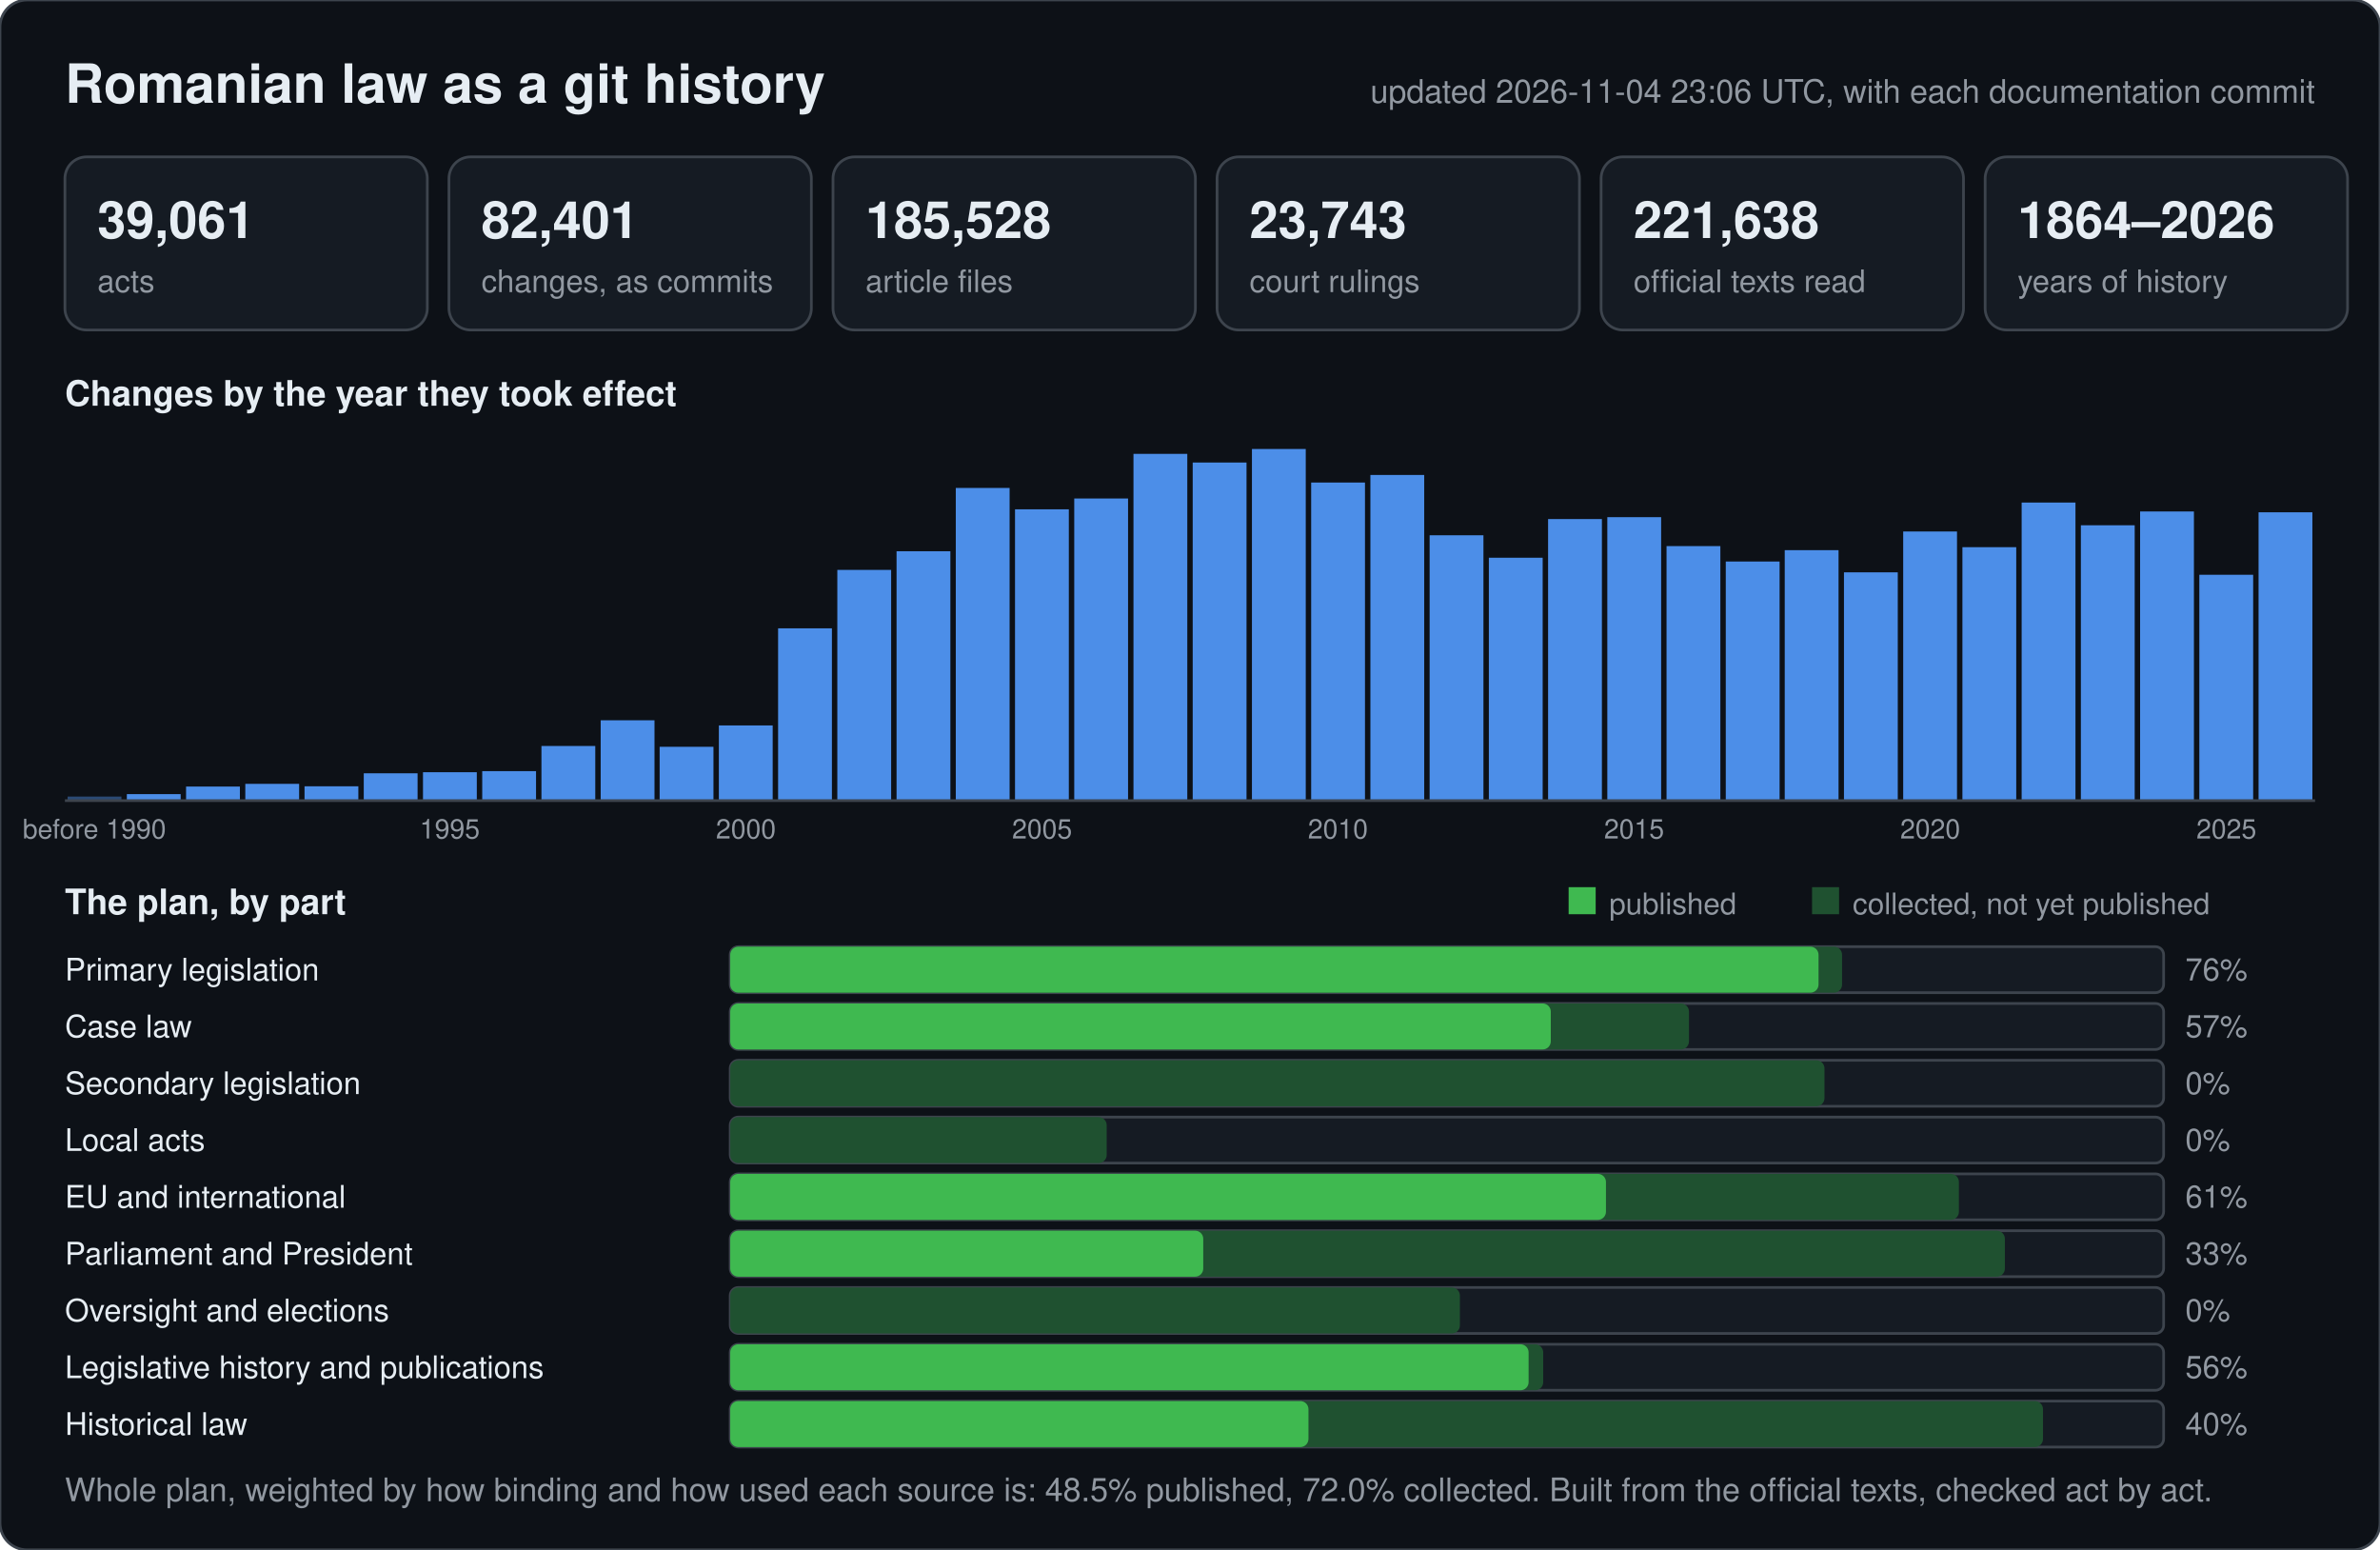
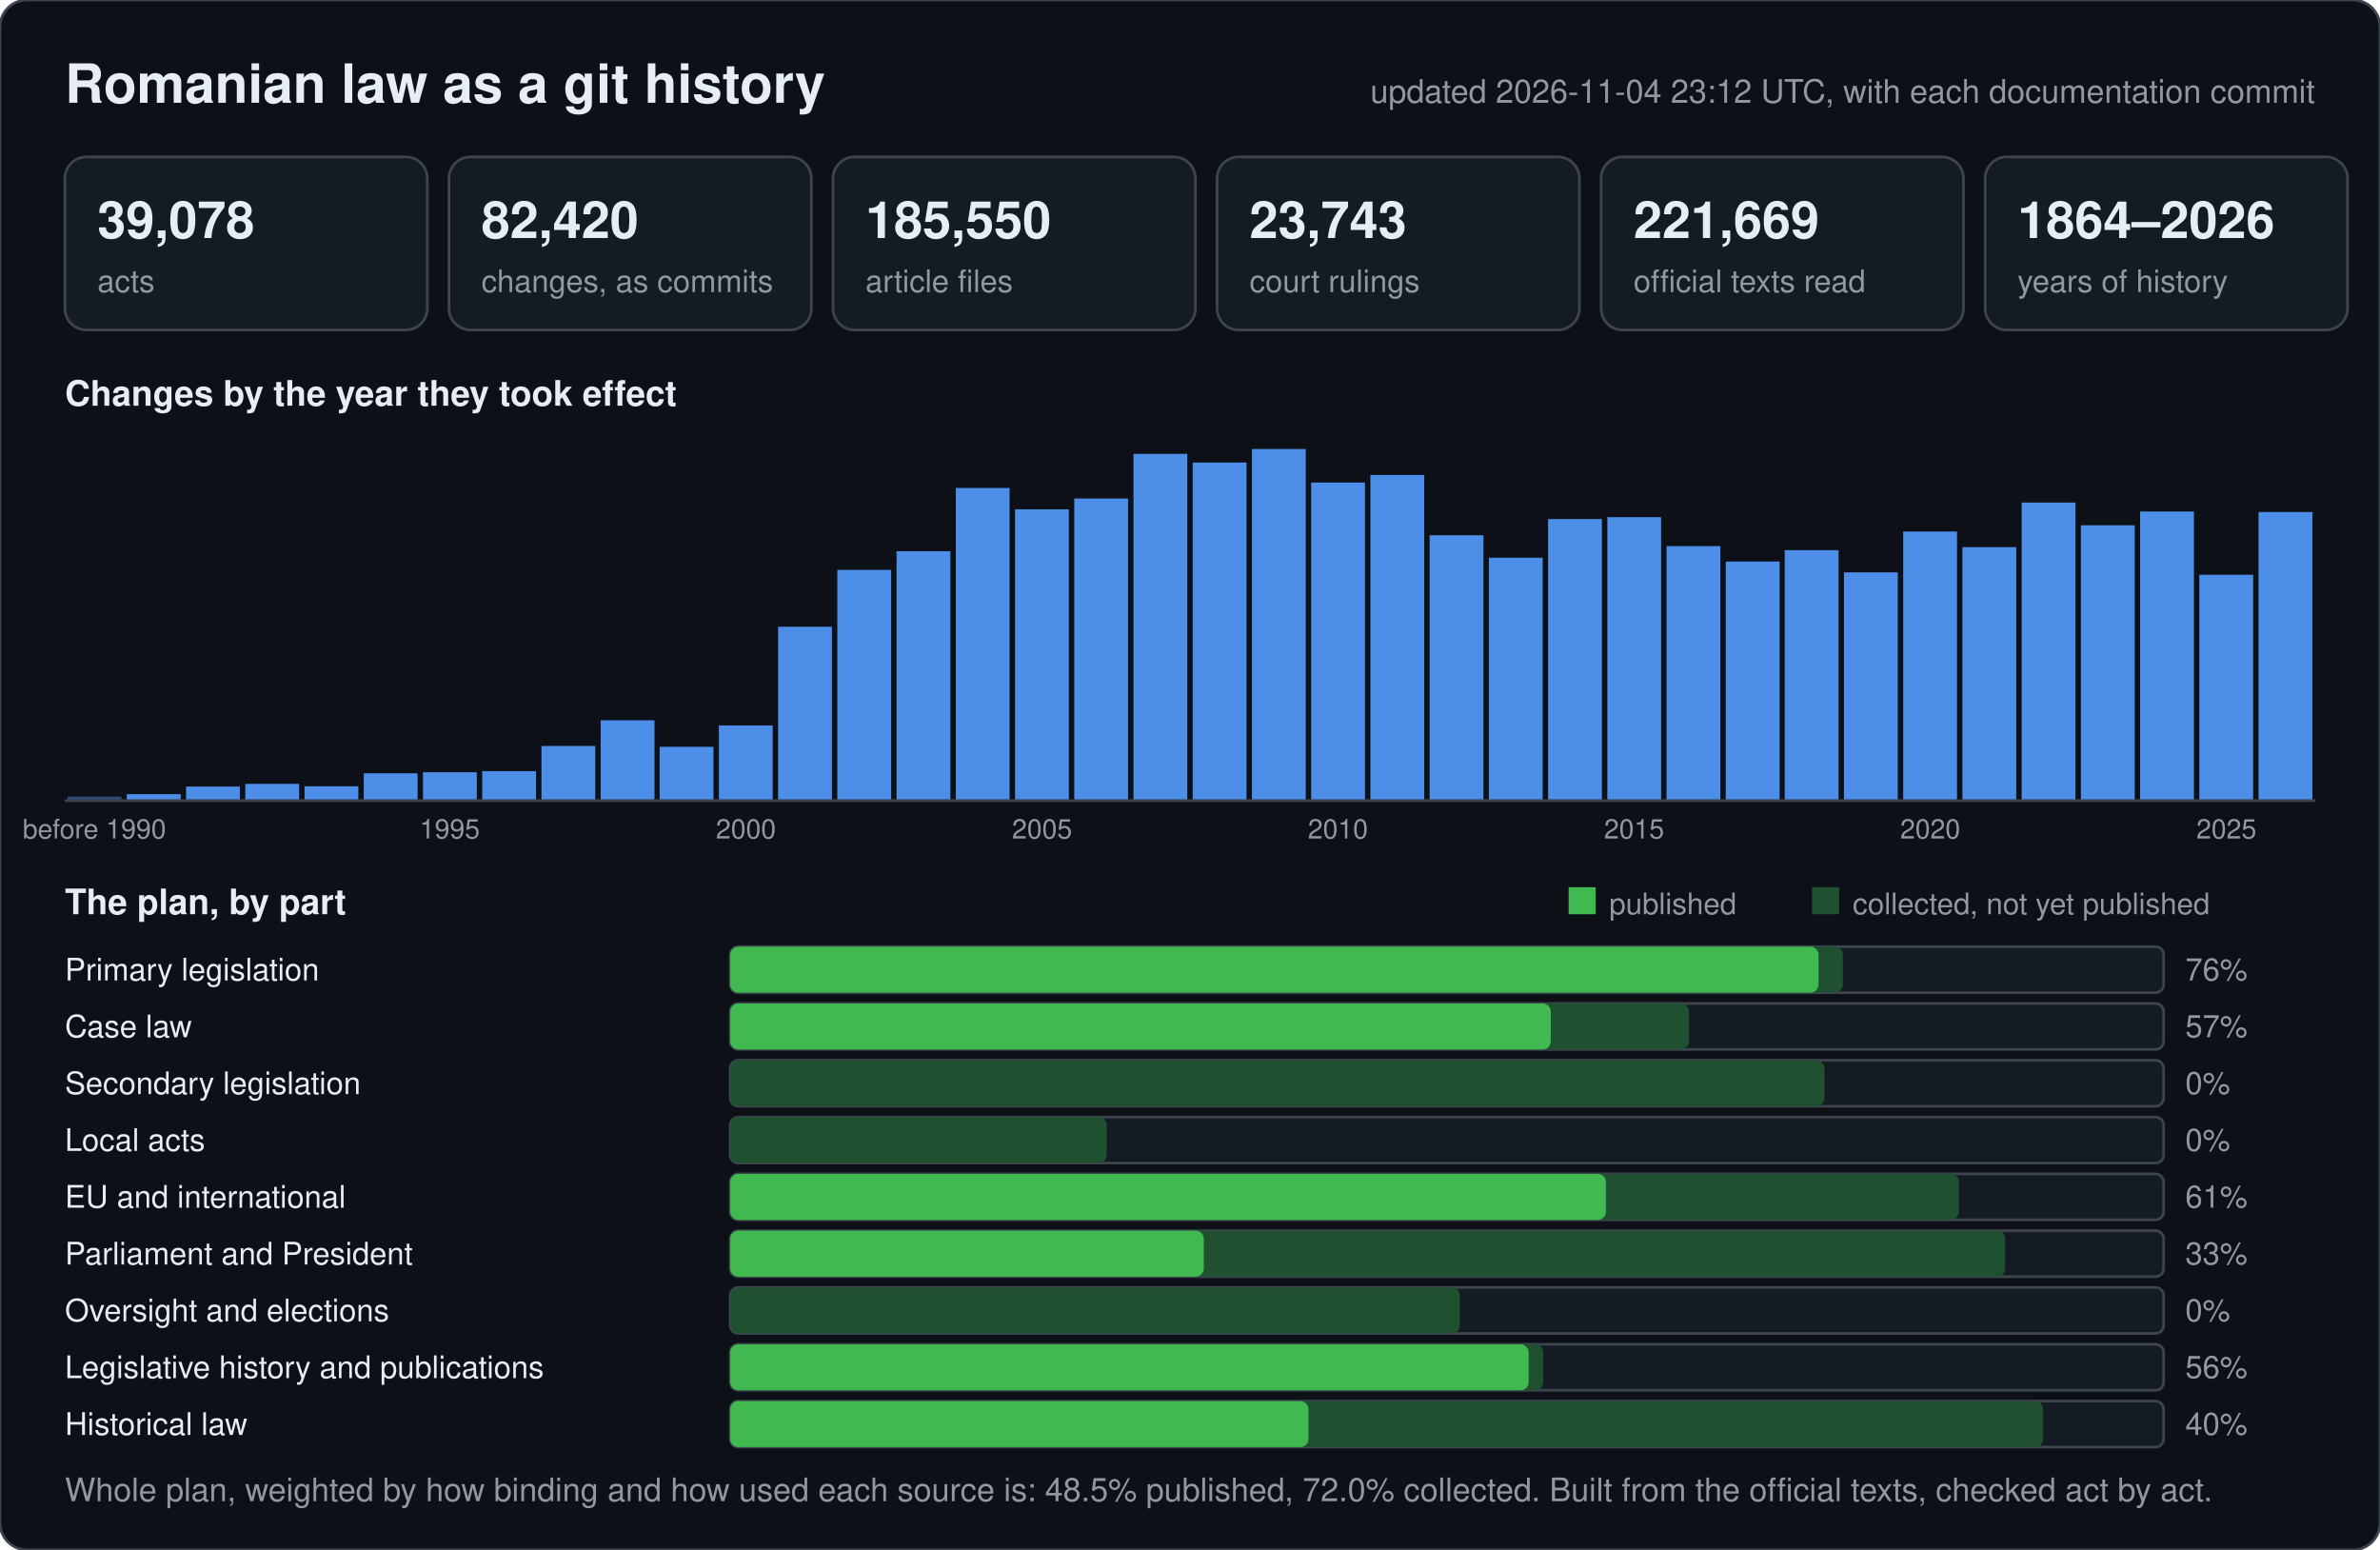
<svg xmlns="http://www.w3.org/2000/svg" width="880" height="573" viewBox="0 0 880 573" font-family="-apple-system,BlinkMacSystemFont,Segoe UI,Helvetica,Arial,sans-serif">
  <rect width="880" height="573" rx="10" fill="#0d1117" stroke="#3d444d" />
  <text x="24" y="38" font-size="20" font-weight="600" fill="#e6edf3">Romanian law as a git history</text>
-   <text x="856" y="38" font-size="12" text-anchor="end" fill="#9198a1">updated 2026-11-04 23:06 UTC, with each documentation commit</text>
+   <text x="856" y="38" font-size="12" text-anchor="end" fill="#9198a1">updated 2026-11-04 23:12 UTC, with each documentation commit</text>
  <rect x="24" y="58" width="134" height="64" rx="8" fill="#151b23" stroke="#3d444d" />
-   <text x="36" y="88" font-size="19" font-weight="600" fill="#e6edf3">39,061</text>
+   <text x="36" y="88" font-size="19" font-weight="600" fill="#e6edf3">39,078</text>
  <text x="36" y="108" font-size="11.5" fill="#9198a1">acts</text>
  <rect x="166" y="58" width="134" height="64" rx="8" fill="#151b23" stroke="#3d444d" />
-   <text x="178" y="88" font-size="19" font-weight="600" fill="#e6edf3">82,401</text>
+   <text x="178" y="88" font-size="19" font-weight="600" fill="#e6edf3">82,420</text>
  <text x="178" y="108" font-size="11.5" fill="#9198a1">changes, as commits</text>
  <rect x="308" y="58" width="134" height="64" rx="8" fill="#151b23" stroke="#3d444d" />
-   <text x="320" y="88" font-size="19" font-weight="600" fill="#e6edf3">185,528</text>
+   <text x="320" y="88" font-size="19" font-weight="600" fill="#e6edf3">185,550</text>
  <text x="320" y="108" font-size="11.5" fill="#9198a1">article files</text>
  <rect x="450" y="58" width="134" height="64" rx="8" fill="#151b23" stroke="#3d444d" />
  <text x="462" y="88" font-size="19" font-weight="600" fill="#e6edf3">23,743</text>
  <text x="462" y="108" font-size="11.5" fill="#9198a1">court rulings</text>
  <rect x="592" y="58" width="134" height="64" rx="8" fill="#151b23" stroke="#3d444d" />
-   <text x="604" y="88" font-size="19" font-weight="600" fill="#e6edf3">221,638</text>
+   <text x="604" y="88" font-size="19" font-weight="600" fill="#e6edf3">221,669</text>
  <text x="604" y="108" font-size="11.5" fill="#9198a1">official texts read</text>
  <rect x="734" y="58" width="134" height="64" rx="8" fill="#151b23" stroke="#3d444d" />
  <text x="746" y="88" font-size="19" font-weight="600" fill="#e6edf3">1864–2026</text>
  <text x="746" y="108" font-size="11.5" fill="#9198a1">years of history</text>
  <text x="24" y="150" font-size="13" font-weight="600" fill="#e6edf3">Changes by the year they took effect</text>
  <rect x="25.0" y="294.5" width="19.9" height="1.5" fill="#2b4a75" />
  <text x="34.9" y="310" font-size="10" text-anchor="middle" fill="#9198a1">before 1990</text>
  <rect x="46.9" y="293.6" width="19.9" height="2.4" fill="#4c8ee8" />
  <rect x="68.8" y="290.8" width="19.9" height="5.2" fill="#4c8ee8" />
  <rect x="90.7" y="289.8" width="19.9" height="6.2" fill="#4c8ee8" />
  <rect x="112.6" y="290.7" width="19.9" height="5.3" fill="#4c8ee8" />
  <rect x="134.5" y="285.9" width="19.9" height="10.1" fill="#4c8ee8" />
  <rect x="156.4" y="285.5" width="19.9" height="10.5" fill="#4c8ee8" />
  <text x="166.3" y="310" font-size="10" text-anchor="middle" fill="#9198a1">1995</text>
  <rect x="178.3" y="285.1" width="19.9" height="10.9" fill="#4c8ee8" />
  <rect x="200.2" y="275.8" width="19.9" height="20.2" fill="#4c8ee8" />
  <rect x="222.1" y="266.3" width="19.9" height="29.7" fill="#4c8ee8" />
  <rect x="243.9" y="276.1" width="19.9" height="19.9" fill="#4c8ee8" />
  <rect x="265.8" y="268.2" width="19.9" height="27.8" fill="#4c8ee8" />
  <text x="275.8" y="310" font-size="10" text-anchor="middle" fill="#9198a1">2000</text>
-   <rect x="287.7" y="232.3" width="19.9" height="63.7" fill="#4c8ee8" />
+   <rect x="287.7" y="231.7" width="19.9" height="64.3" fill="#4c8ee8" />
  <rect x="309.6" y="210.7" width="19.9" height="85.3" fill="#4c8ee8" />
  <rect x="331.5" y="203.8" width="19.9" height="92.2" fill="#4c8ee8" />
  <rect x="353.4" y="180.4" width="19.9" height="115.6" fill="#4c8ee8" />
  <rect x="375.3" y="188.3" width="19.9" height="107.7" fill="#4c8ee8" />
  <text x="385.3" y="310" font-size="10" text-anchor="middle" fill="#9198a1">2005</text>
  <rect x="397.2" y="184.3" width="19.9" height="111.7" fill="#4c8ee8" />
  <rect x="419.1" y="167.8" width="19.9" height="128.2" fill="#4c8ee8" />
  <rect x="441.0" y="171.0" width="19.9" height="125.0" fill="#4c8ee8" />
  <rect x="462.9" y="166.0" width="19.9" height="130.0" fill="#4c8ee8" />
  <rect x="484.8" y="178.4" width="19.9" height="117.6" fill="#4c8ee8" />
  <text x="494.7" y="310" font-size="10" text-anchor="middle" fill="#9198a1">2010</text>
  <rect x="506.7" y="175.6" width="19.9" height="120.4" fill="#4c8ee8" />
  <rect x="528.6" y="197.9" width="19.9" height="98.1" fill="#4c8ee8" />
  <rect x="550.5" y="206.2" width="19.9" height="89.8" fill="#4c8ee8" />
  <rect x="572.4" y="191.9" width="19.9" height="104.1" fill="#4c8ee8" />
  <rect x="594.3" y="191.2" width="19.9" height="104.8" fill="#4c8ee8" />
  <text x="604.2" y="310" font-size="10" text-anchor="middle" fill="#9198a1">2015</text>
  <rect x="616.2" y="201.9" width="19.9" height="94.1" fill="#4c8ee8" />
  <rect x="638.1" y="207.6" width="19.9" height="88.4" fill="#4c8ee8" />
  <rect x="659.9" y="203.4" width="19.9" height="92.6" fill="#4c8ee8" />
  <rect x="681.8" y="211.6" width="19.9" height="84.4" fill="#4c8ee8" />
  <rect x="703.7" y="196.5" width="19.9" height="99.5" fill="#4c8ee8" />
  <text x="713.7" y="310" font-size="10" text-anchor="middle" fill="#9198a1">2020</text>
  <rect x="725.6" y="202.3" width="19.9" height="93.7" fill="#4c8ee8" />
  <rect x="747.5" y="185.8" width="19.9" height="110.2" fill="#4c8ee8" />
  <rect x="769.4" y="194.2" width="19.9" height="101.8" fill="#4c8ee8" />
  <rect x="791.3" y="189.1" width="19.9" height="106.9" fill="#4c8ee8" />
  <rect x="813.2" y="212.5" width="19.9" height="83.5" fill="#4c8ee8" />
  <text x="823.2" y="310" font-size="10" text-anchor="middle" fill="#9198a1">2025</text>
-   <rect x="835.1" y="189.4" width="19.9" height="106.6" fill="#4c8ee8" />
+   <rect x="835.1" y="189.3" width="19.9" height="106.7" fill="#4c8ee8" />
  <line x1="24" y1="296" x2="856" y2="296" stroke="#3d444d" />
  <text x="24" y="338" font-size="13" font-weight="600" fill="#e6edf3">The plan, by part</text>
  <rect x="580" y="328" width="10" height="10" fill="#3fb950" />
  <text x="595" y="338" font-size="11" fill="#9198a1">published</text>
  <rect x="670" y="328" width="10" height="10" fill="#1f5130" />
  <text x="685" y="338" font-size="11" fill="#9198a1">collected, not yet published</text>
  <text x="24" y="362.5" font-size="11.5" fill="#e6edf3">Primary legislation</text>
  <rect x="270" y="350" width="530" height="17" rx="3" fill="#151b23" stroke="#3d444d" />
-   <rect x="270" y="350" width="411.1" height="17" rx="3" fill="#1f5130" />
+   <rect x="270" y="350" width="411.4" height="17" rx="3" fill="#1f5130" />
  <rect x="270" y="350" width="402.4" height="17" rx="3" fill="#3fb950" />
  <text x="808" y="362.5" font-size="11.5" fill="#9198a1">76%</text>
  <text x="24" y="383.5" font-size="11.5" fill="#e6edf3">Case law</text>
  <rect x="270" y="371" width="530" height="17" rx="3" fill="#151b23" stroke="#3d444d" />
  <rect x="270" y="371" width="354.5" height="17" rx="3" fill="#1f5130" />
  <rect x="270" y="371" width="303.4" height="17" rx="3" fill="#3fb950" />
  <text x="808" y="383.5" font-size="11.5" fill="#9198a1">57%</text>
  <text x="24" y="404.5" font-size="11.5" fill="#e6edf3">Secondary legislation</text>
  <rect x="270" y="392" width="530" height="17" rx="3" fill="#151b23" stroke="#3d444d" />
  <rect x="270" y="392" width="404.6" height="17" rx="3" fill="#1f5130" />
  <rect x="270" y="392" width="0.0" height="17" rx="3" fill="#3fb950" />
  <text x="808" y="404.5" font-size="11.5" fill="#9198a1">0%</text>
  <text x="24" y="425.5" font-size="11.5" fill="#e6edf3">Local acts</text>
  <rect x="270" y="413" width="530" height="17" rx="3" fill="#151b23" stroke="#3d444d" />
  <rect x="270" y="413" width="139.2" height="17" rx="3" fill="#1f5130" />
  <rect x="270" y="413" width="0.0" height="17" rx="3" fill="#3fb950" />
  <text x="808" y="425.5" font-size="11.5" fill="#9198a1">0%</text>
  <text x="24" y="446.5" font-size="11.5" fill="#e6edf3">EU and international</text>
  <rect x="270" y="434" width="530" height="17" rx="3" fill="#151b23" stroke="#3d444d" />
  <rect x="270" y="434" width="454.3" height="17" rx="3" fill="#1f5130" />
  <rect x="270" y="434" width="323.8" height="17" rx="3" fill="#3fb950" />
  <text x="808" y="446.5" font-size="11.5" fill="#9198a1">61%</text>
  <text x="24" y="467.5" font-size="11.5" fill="#e6edf3">Parliament and President</text>
  <rect x="270" y="455" width="530" height="17" rx="3" fill="#151b23" stroke="#3d444d" />
-   <rect x="270" y="455" width="471.3" height="17" rx="3" fill="#1f5130" />
-   <rect x="270" y="455" width="174.9" height="17" rx="3" fill="#3fb950" />
+   <rect x="270" y="455" width="471.4" height="17" rx="3" fill="#1f5130" />
+   <rect x="270" y="455" width="175.1" height="17" rx="3" fill="#3fb950" />
  <text x="808" y="467.5" font-size="11.5" fill="#9198a1">33%</text>
  <text x="24" y="488.5" font-size="11.5" fill="#e6edf3">Oversight and elections</text>
  <rect x="270" y="476" width="530" height="17" rx="3" fill="#151b23" stroke="#3d444d" />
  <rect x="270" y="476" width="269.8" height="17" rx="3" fill="#1f5130" />
  <rect x="270" y="476" width="0.0" height="17" rx="3" fill="#3fb950" />
  <text x="808" y="488.5" font-size="11.5" fill="#9198a1">0%</text>
  <text x="24" y="509.5" font-size="11.5" fill="#e6edf3">Legislative history and publications</text>
  <rect x="270" y="497" width="530" height="17" rx="3" fill="#151b23" stroke="#3d444d" />
  <rect x="270" y="497" width="300.6" height="17" rx="3" fill="#1f5130" />
  <rect x="270" y="497" width="295.2" height="17" rx="3" fill="#3fb950" />
  <text x="808" y="509.5" font-size="11.5" fill="#9198a1">56%</text>
  <text x="24" y="530.5" font-size="11.5" fill="#e6edf3">Historical law</text>
  <rect x="270" y="518" width="530" height="17" rx="3" fill="#151b23" stroke="#3d444d" />
  <rect x="270" y="518" width="485.4" height="17" rx="3" fill="#1f5130" />
  <rect x="270" y="518" width="213.8" height="17" rx="3" fill="#3fb950" />
  <text x="808" y="530.5" font-size="11.5" fill="#9198a1">40%</text>
  <text x="24" y="555" font-size="12" fill="#9198a1">Whole plan, weighted by how binding and how used each source is: 48.5% published, 72.0% collected. Built from the official texts, checked act by act.</text>
</svg>
